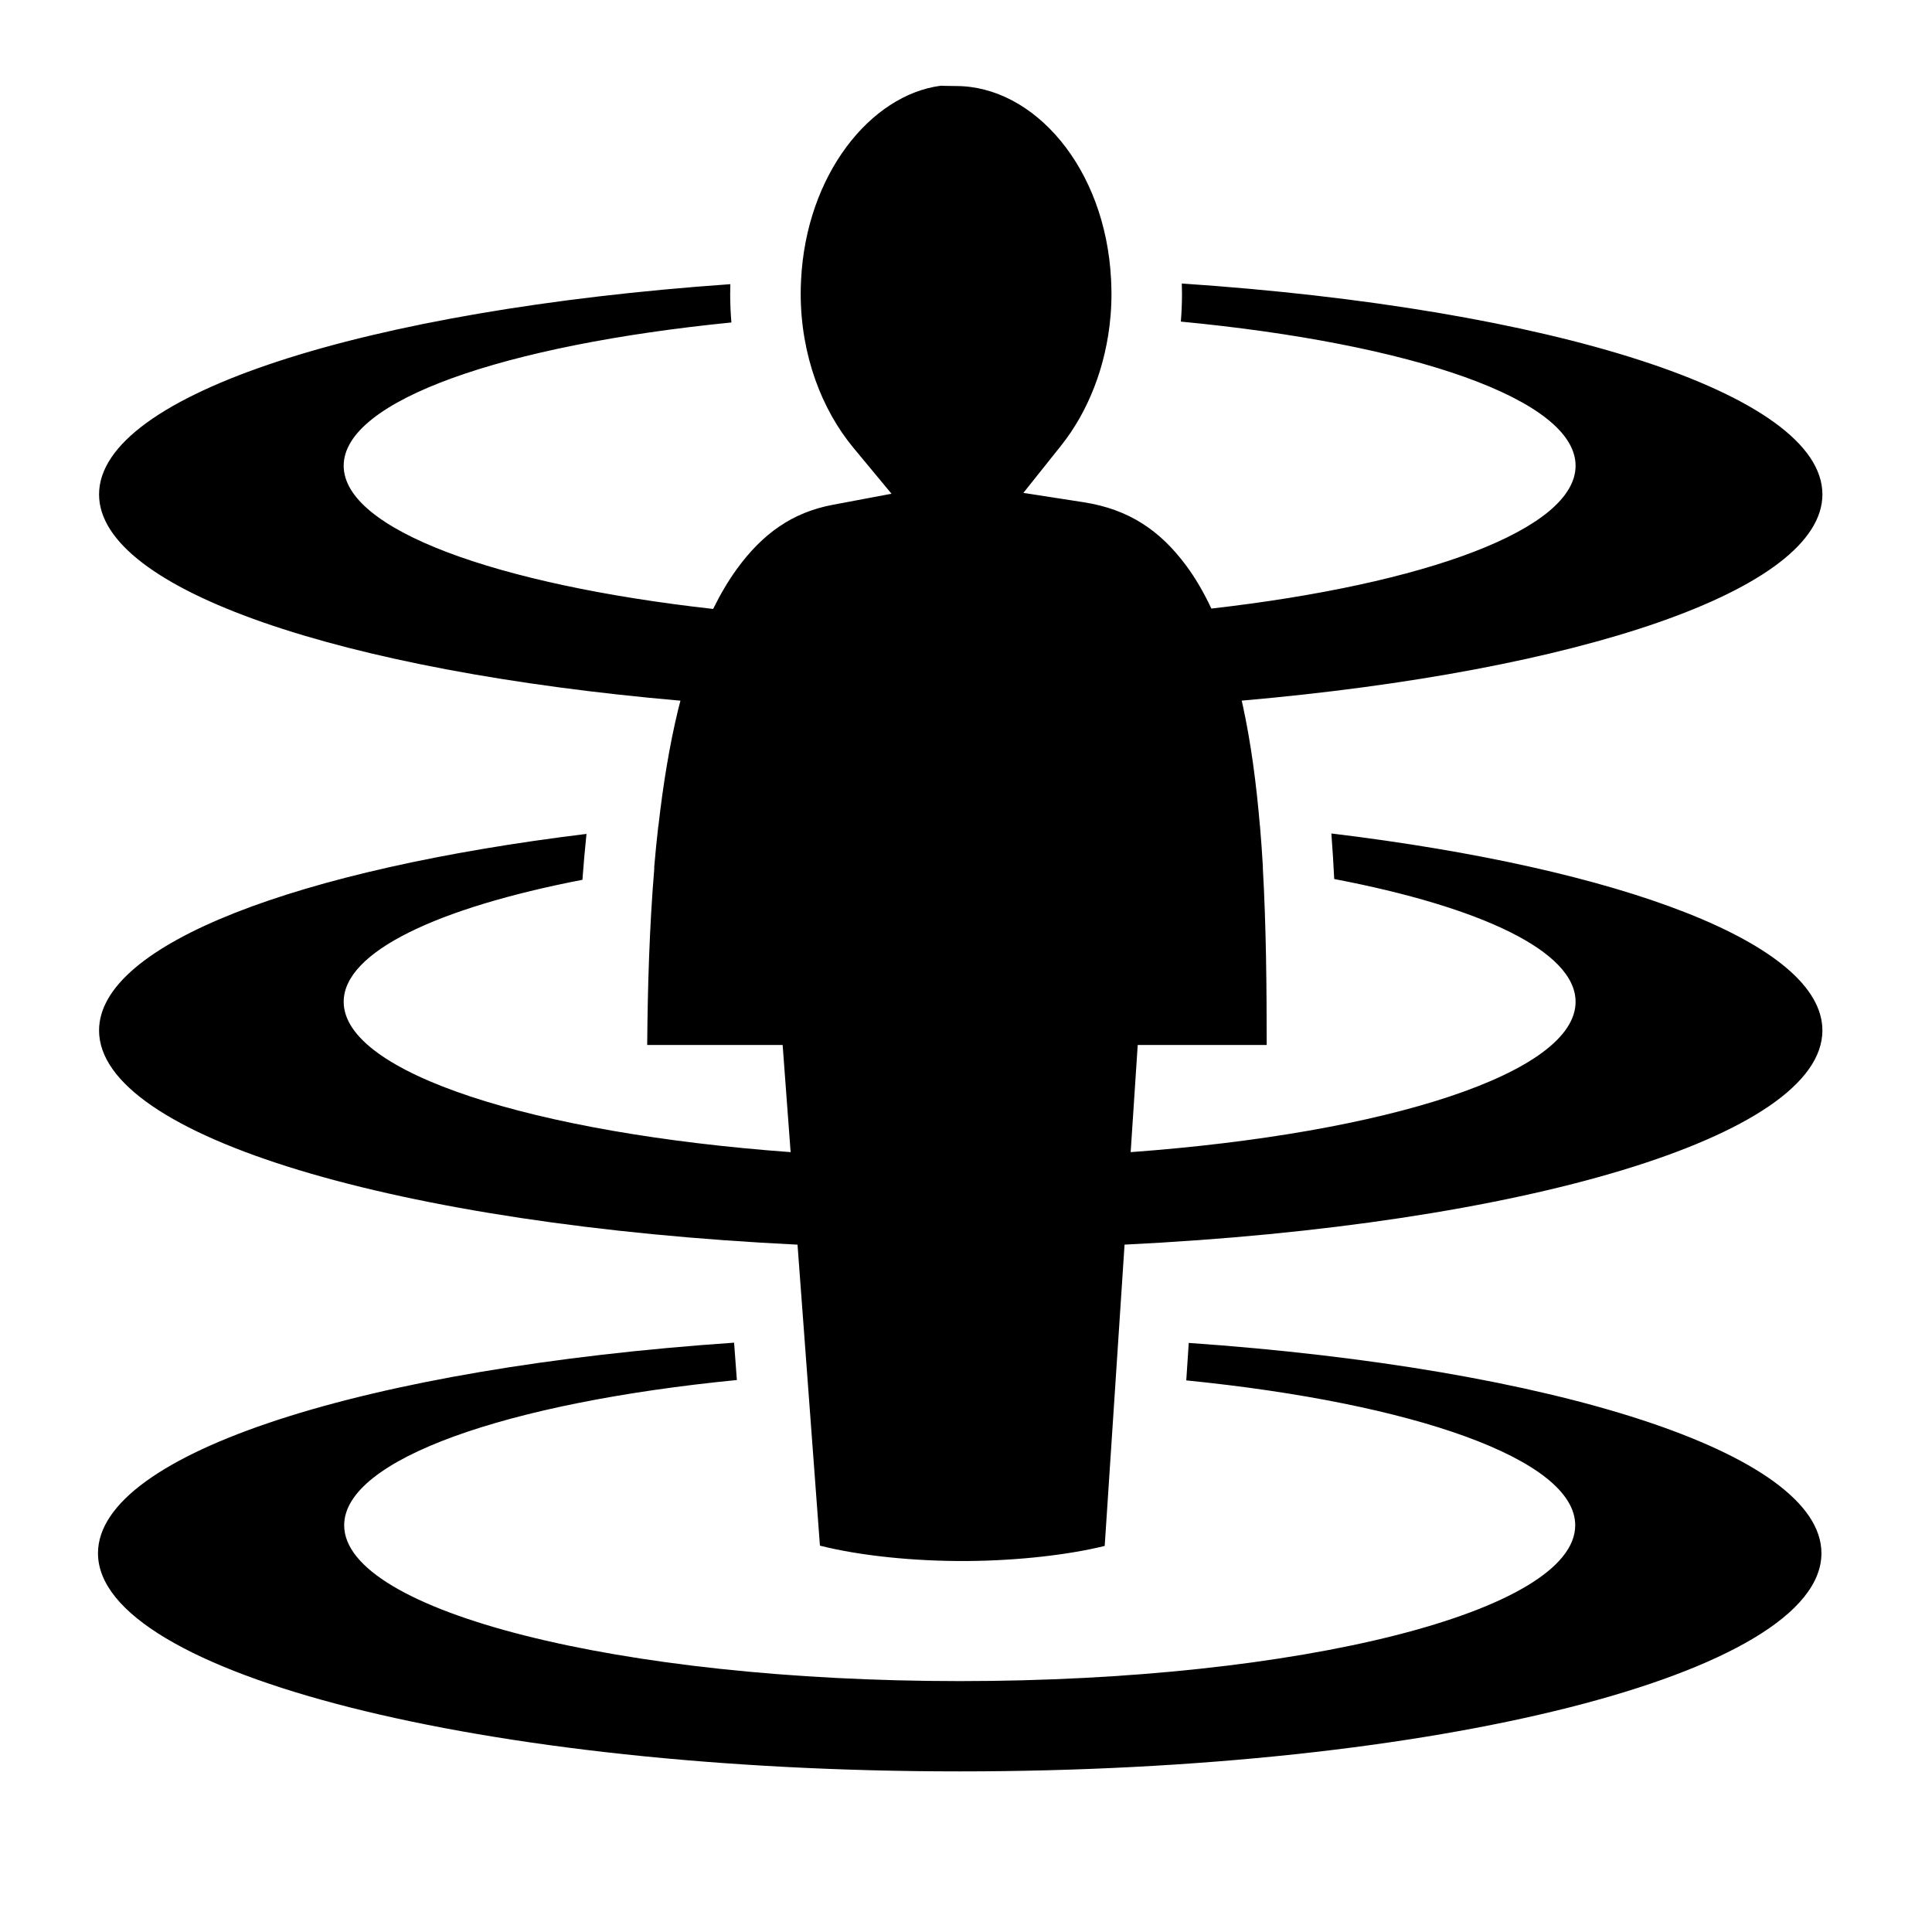
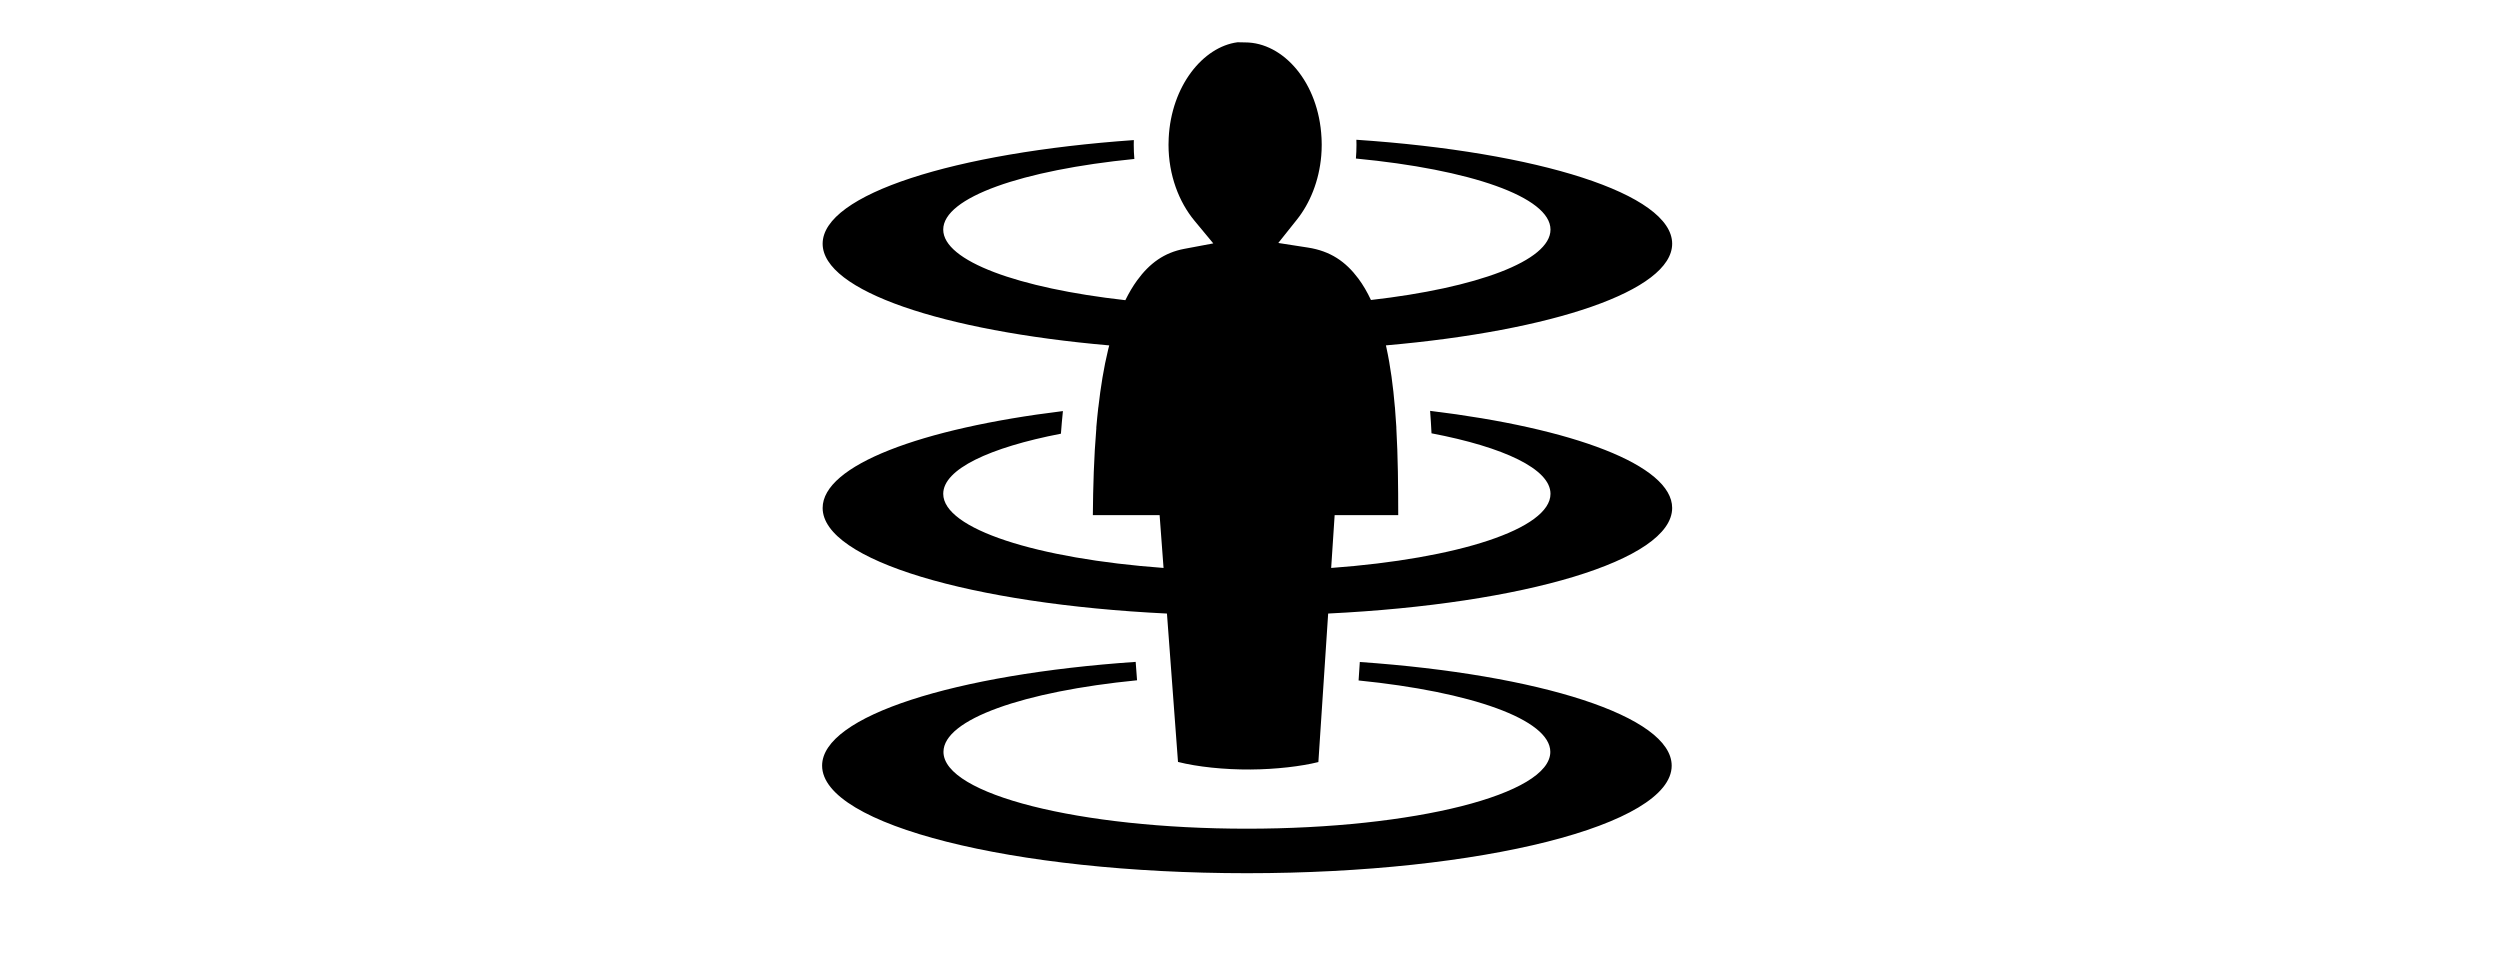
- <svg xmlns="http://www.w3.org/2000/svg" width="512px" height="512px" viewBox="0 0 512 512">
+ <svg xmlns="http://www.w3.org/2000/svg" width="84" height="32" viewBox="0 0 512 512">
  <path fill="#000" d="M249.334 22.717c-18.64 2.424-35.677 23.574-37.043 51.49v.02c-.057 1.186-.097 2.38-.097 3.59 0 16.362 5.658 30.827 13.942 40.818l10.127 12.213-15.592 2.933c-10.75 2.025-18.622 7.702-25.373 16.978-2.285 3.14-4.384 6.707-6.31 10.62-57.54-6.44-97.91-21.06-97.91-37.952 0-17.363 42.647-31.983 102.75-37.97-.213-2.51-.323-5.057-.323-7.636v-.002c0-.84.024-1.674.047-2.51-96.43 6.77-167.298 29.15-167.3 55.71-.002 25.33 64.462 46.86 154.074 54.67-.19.742-.394 1.465-.576 2.216-2.36 9.72-4.05 20.22-5.268 31.03-.01 0-.02 0-.03.002-.418 3.653-.78 7.34-1.095 11.046l.05-.005c-1.316 15.777-1.772 31.88-1.893 46.95h35.894l2.115 28.4c-68.24-4.994-118.444-21.004-118.444-39.843 0-13.243 24.83-24.89 63.27-32.33.3-4.056.66-8.115 1.076-12.162-76.42 9.353-129.17 29.168-129.172 52.086-.002 28.17 79.71 51.643 185.098 56.768l5.94 79.77c10.5 2.648 24.84 4.162 39.017 4.068 13.79-.092 27.235-1.71 36.45-4l5.263-79.846c105.308-5.14 184.935-28.605 184.935-56.76 0-23.013-53.196-42.895-130.13-52.2.304 4.02.557 8.047.755 12.07 38.883 7.43 63.965 19.17 63.965 32.536 0 18.84-49.804 34.85-117.908 39.844l1.87-28.402h34.18c-.012-15.113-.127-31.27-1.033-47.094.01 0 .02.002.032.004-.214-3.687-.472-7.352-.782-10.986l-.02-.002c-.94-11.157-2.367-21.984-4.546-31.967-.09-.405-.184-.803-.275-1.206 89.518-7.826 153.893-29.344 153.893-54.656 0-26.787-72.076-49.332-169.77-55.887.025.895.053 1.788.053 2.688 0 2.5-.104 4.97-.304 7.407 61.19 5.836 104.61 20.61 104.61 38.2 0 16.805-39.633 31.355-96.524 37.848-2.01-4.283-4.26-8.15-6.762-11.505-6.83-9.167-15.063-14.81-27.14-16.682l-15.913-2.47 10.037-12.59c6.928-8.69 11.912-20.715 13.057-34.268h.002c.163-1.95.25-3.93.25-5.938 0-.77-.022-1.532-.048-2.29-.015-.48-.033-.958-.057-1.434h-.002c-1.48-29.745-20.507-51.3-41.076-51.3-2.528 0-3.966-.087-4.03-.08h-.003zM194.54 355.822c-97.11 6.655-168.573 29.11-168.573 55.8 0 31.932 102.243 57.815 228.367 57.815S482.7 443.555 482.7 411.623c0-26.608-71.02-49.004-167.67-55.736l-.655 9.93c60.363 6.055 103.074 20.956 103.074 38.394 0 22.81-73.032 41.298-163.12 41.298-90.088 0-163.12-18.49-163.12-41.297 0-17.533 43.18-32.502 104.07-38.493l-.74-9.895z" />
</svg>
